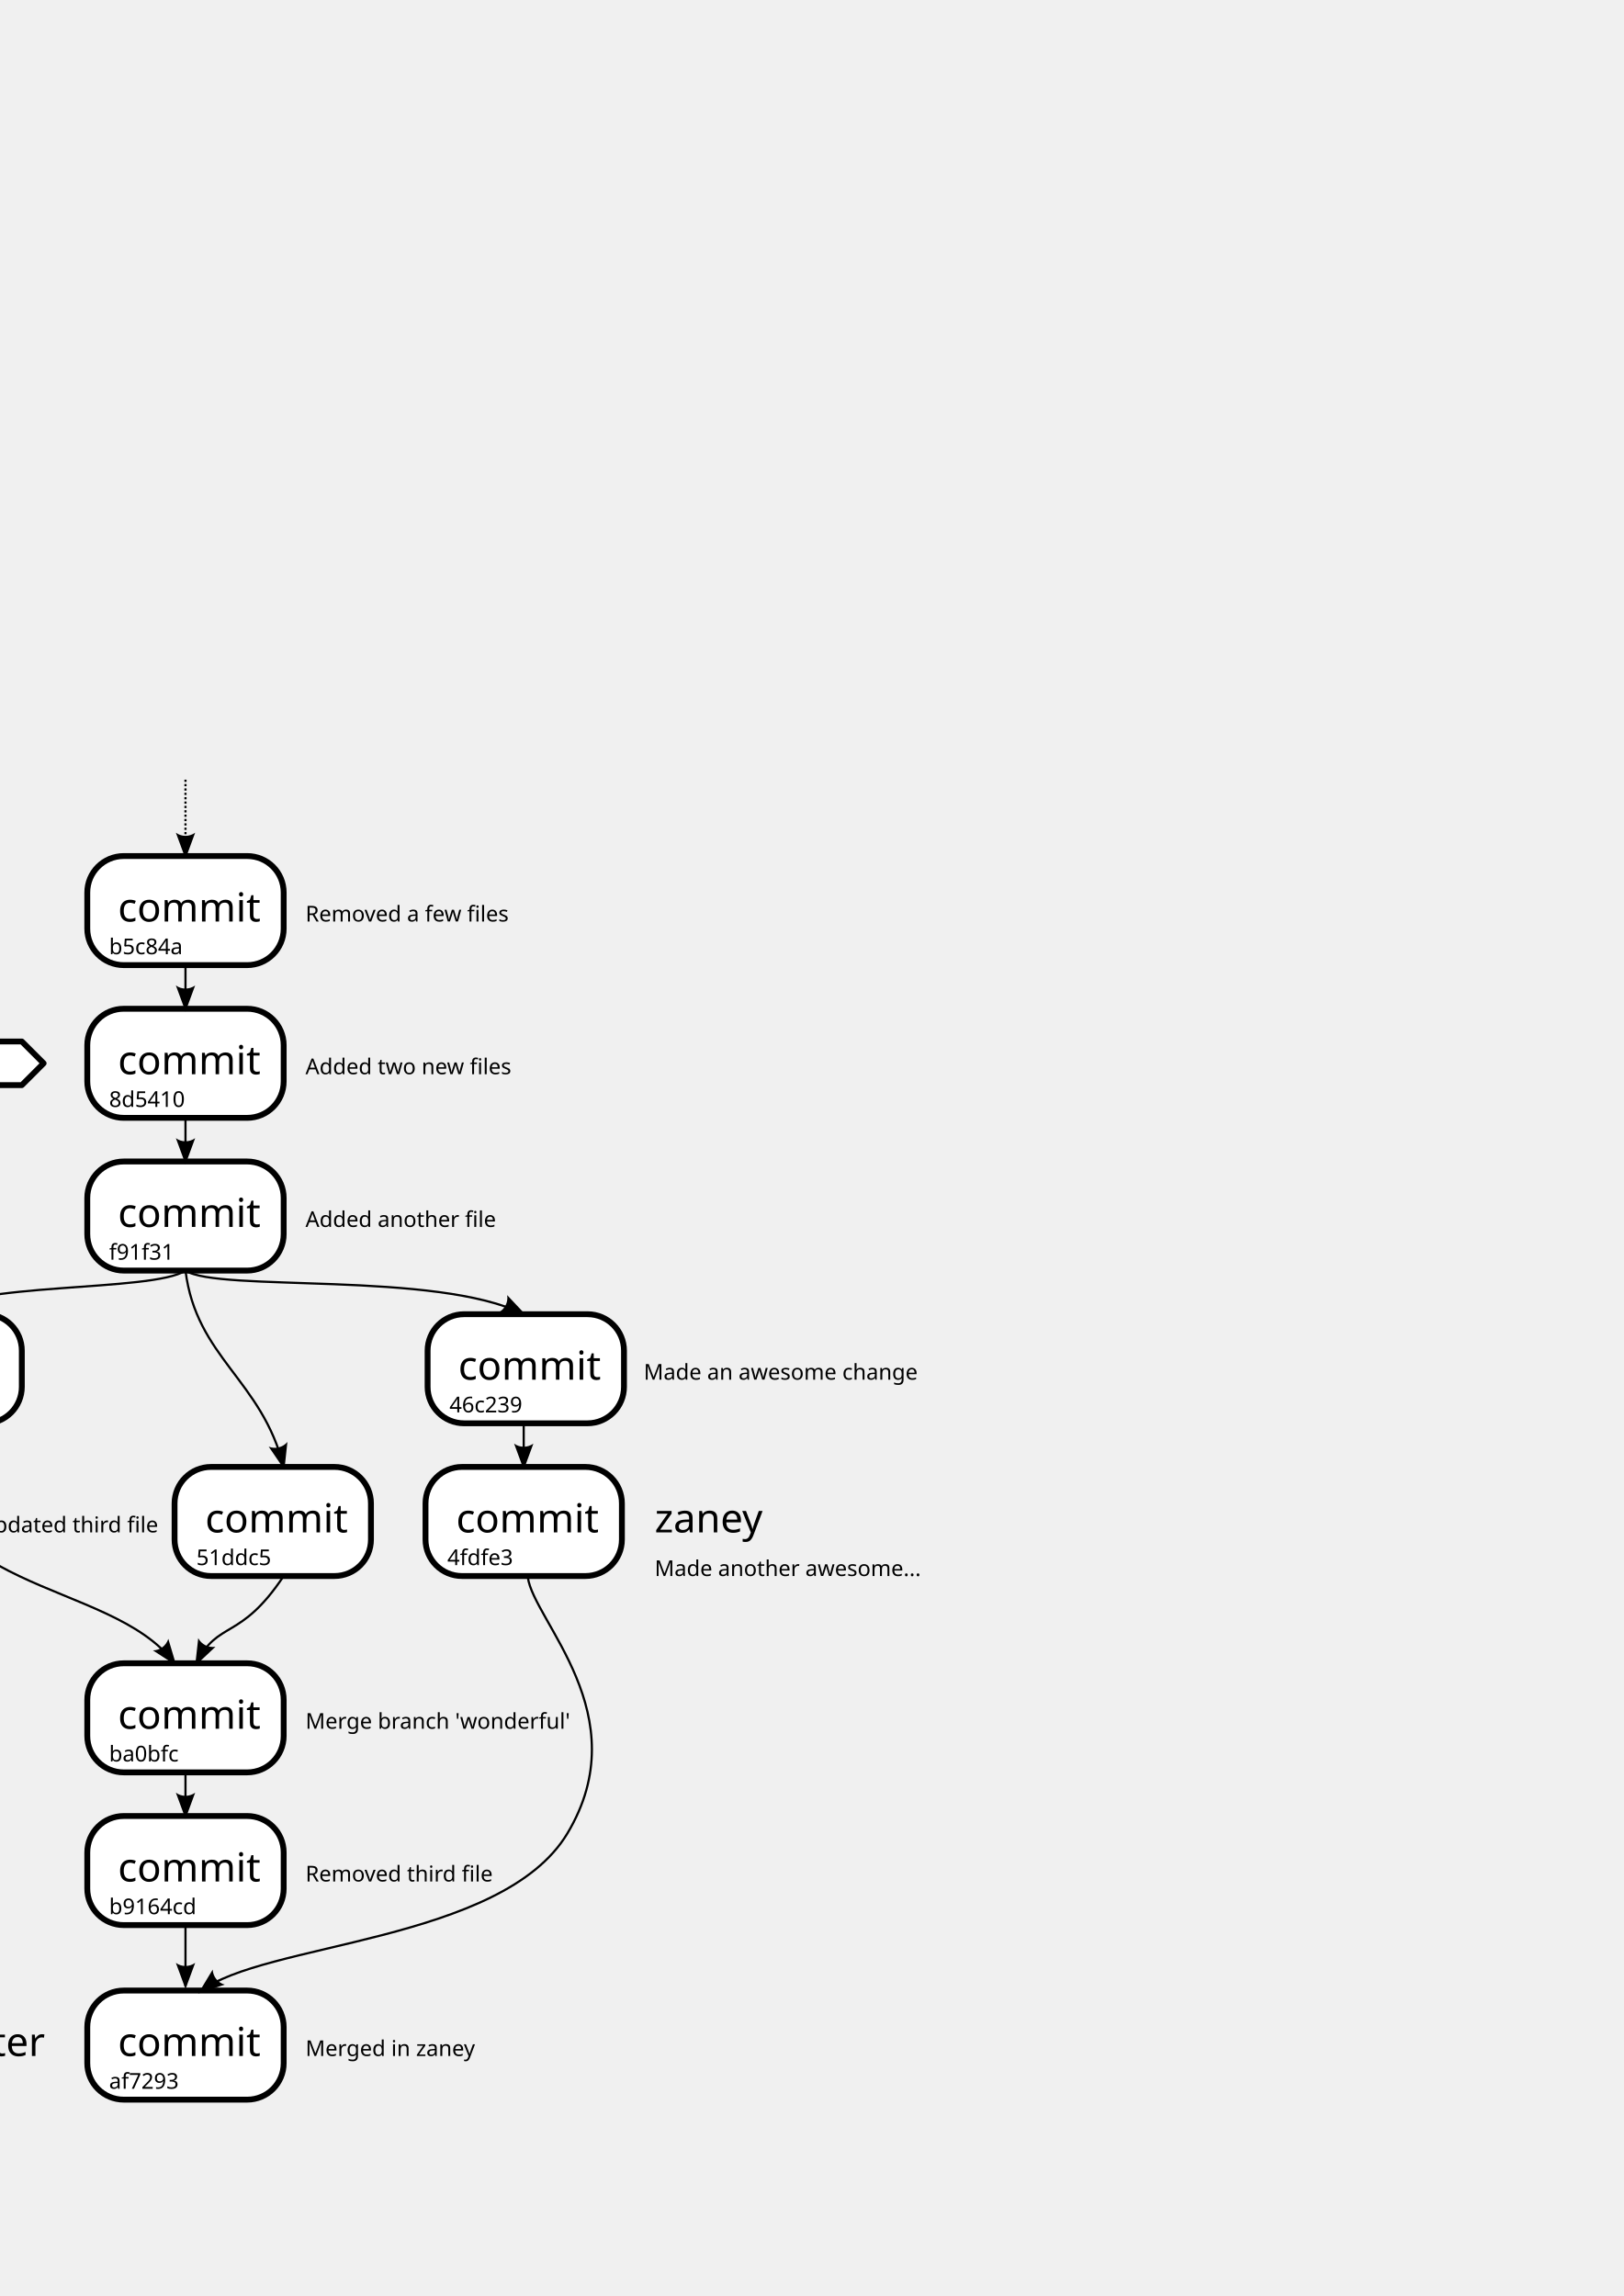
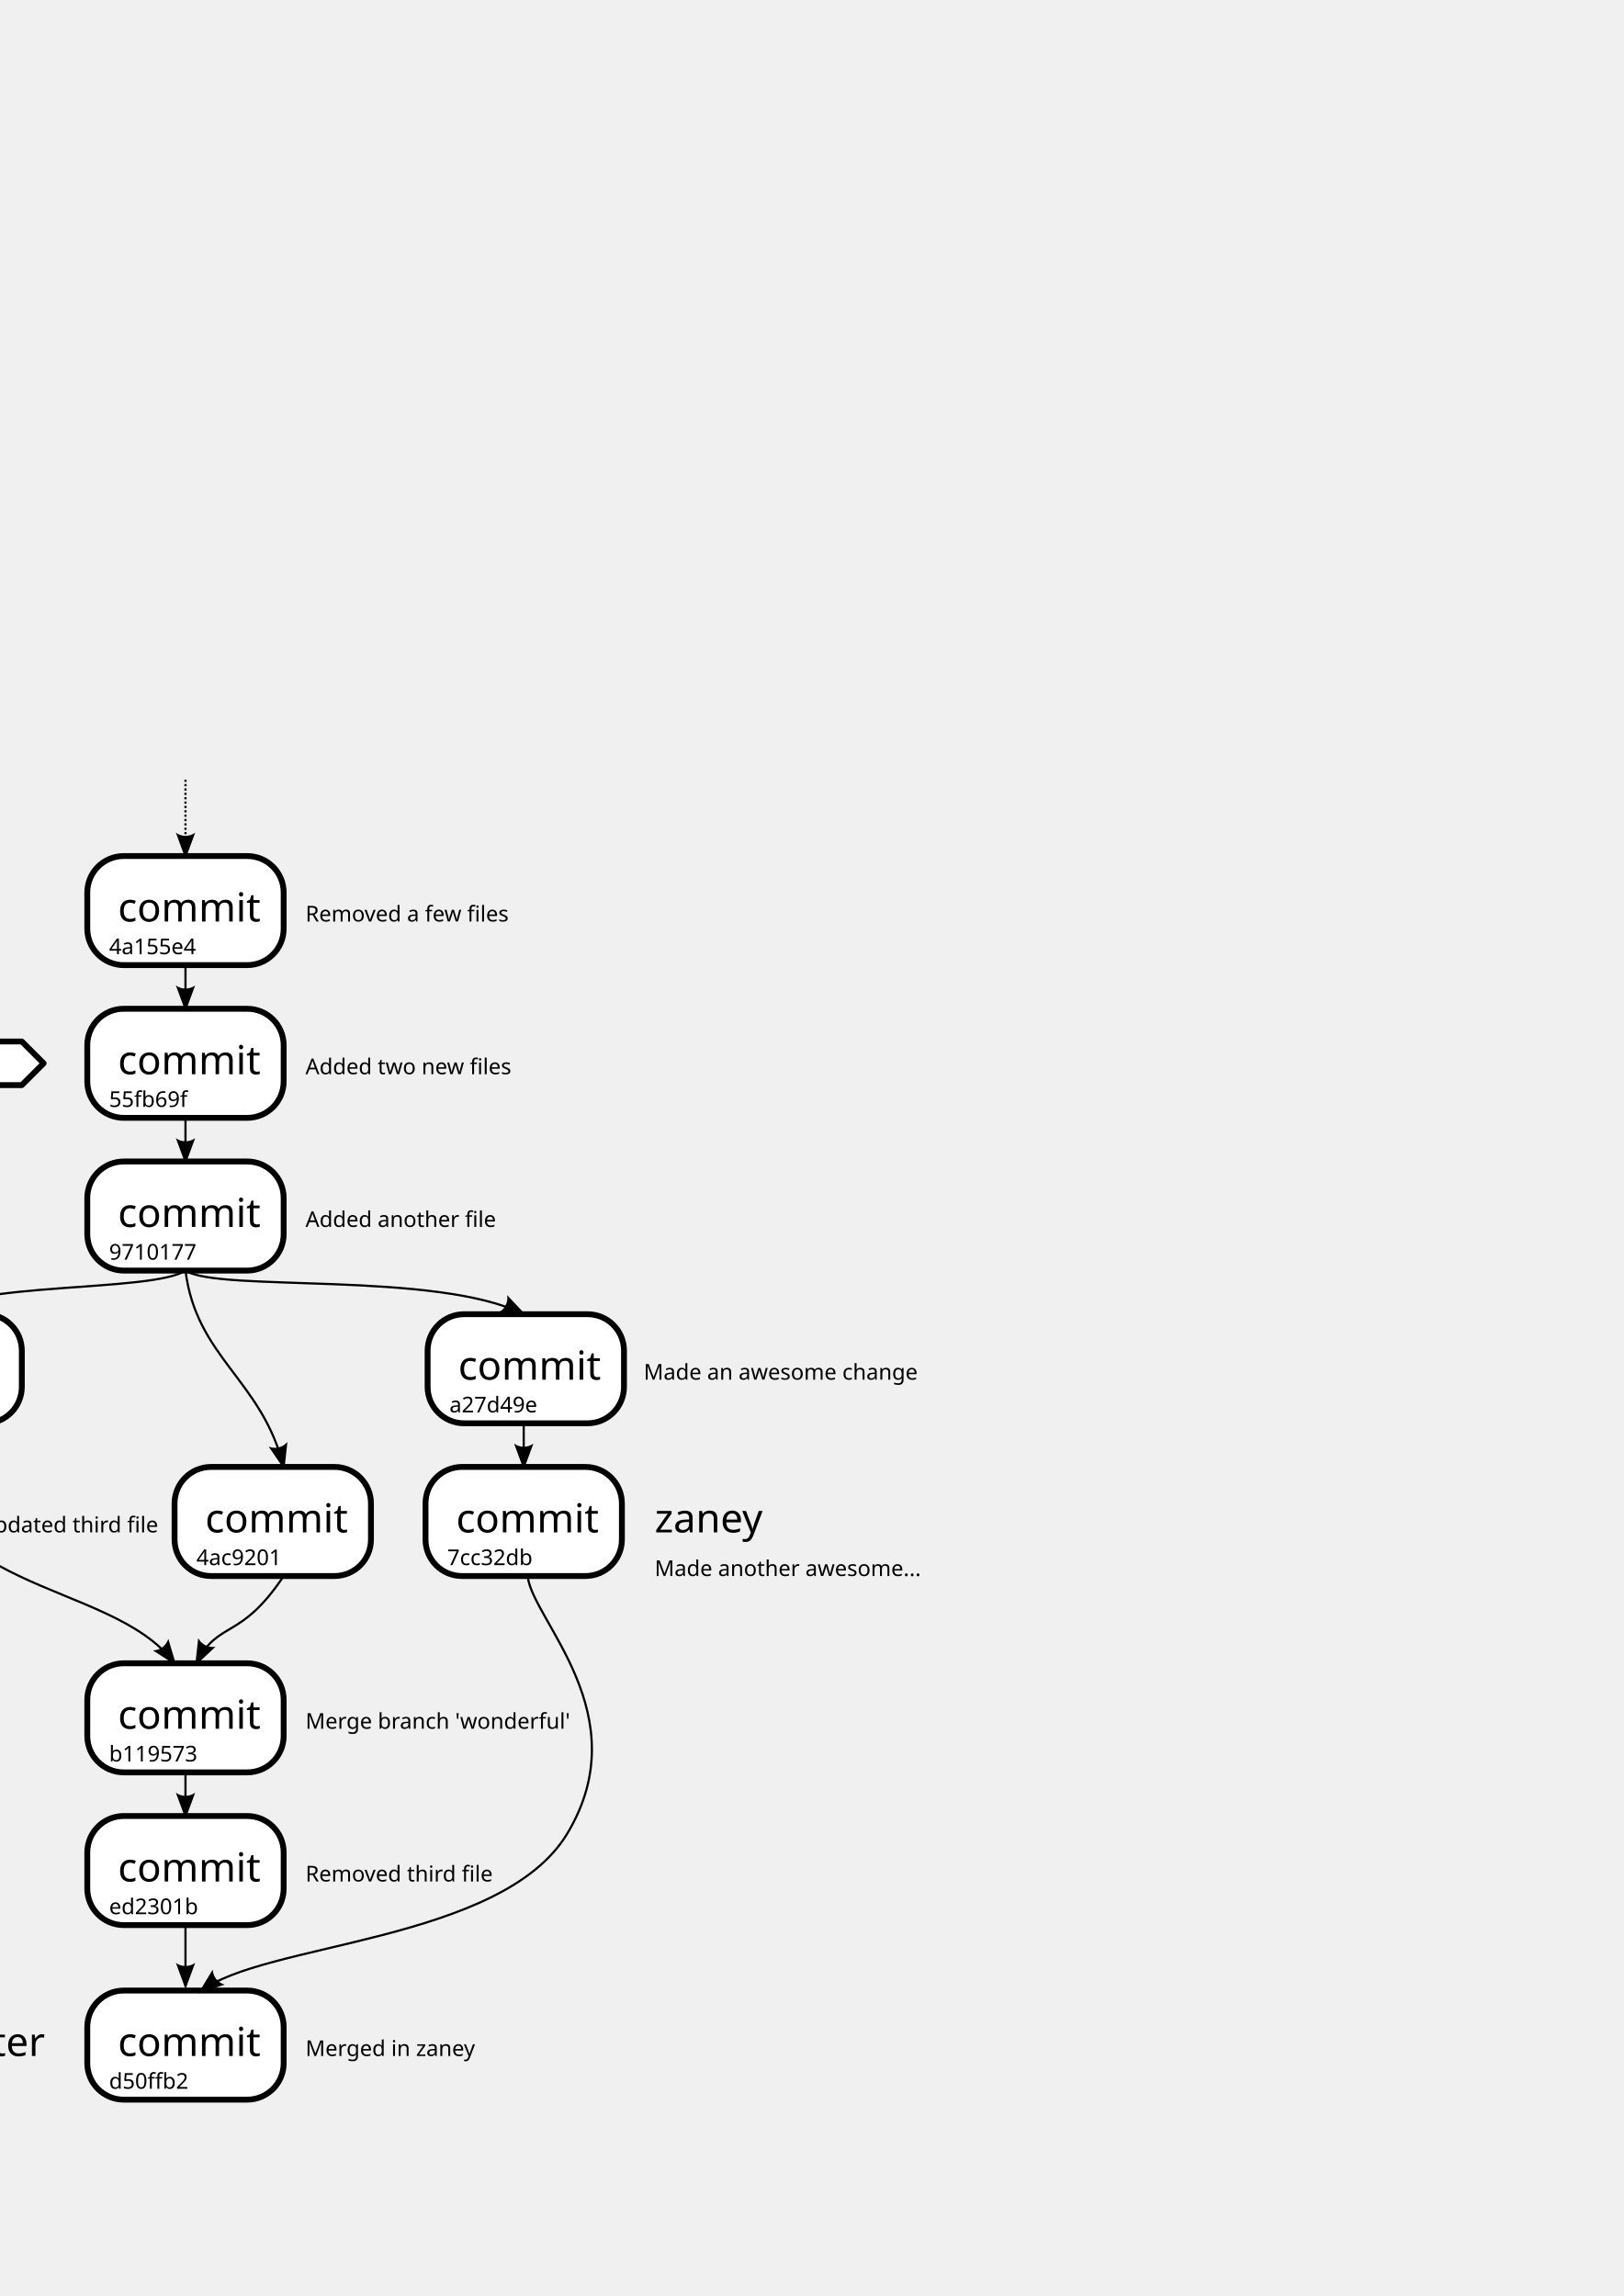
<svg xmlns="http://www.w3.org/2000/svg" width="744.094" height="1052.362" id="svg3093" version="1.1">
  <defs id="defs3095">
    <marker orient="auto" refY="0" refX="0" id="Arrow2Lend" style="overflow:visible">
      <path id="path5133" style="font-size:12px;fill-rule:evenodd;stroke-width:0.625;stroke-linejoin:round" d="M 8.719,4.034 -2.207,0.016 8.719,-4.002 c -1.745,2.372 -1.735,5.617 -6e-7,8.035 z" transform="matrix(-1.1,0,0,-1.1,-1.1,0)" />
    </marker>
    <marker orient="auto" refY="0" refX="0" id="marker3040" style="overflow:visible">
      <path id="path3042" style="font-size:12px;fill-rule:evenodd;stroke-width:0.625;stroke-linejoin:round" d="M 8.719,4.034 -2.207,0.016 8.719,-4.002 c -1.745,2.372 -1.735,5.617 -6e-7,8.035 z" transform="matrix(-1.1,0,0,-1.1,-1.1,0)" />
    </marker>
    <marker orient="auto" refY="0" refX="0" id="marker3044" style="overflow:visible">
      <path id="path3046" style="font-size:12px;fill-rule:evenodd;stroke-width:0.625;stroke-linejoin:round" d="M 8.719,4.034 -2.207,0.016 8.719,-4.002 c -1.745,2.372 -1.735,5.617 -6e-7,8.035 z" transform="matrix(-1.1,0,0,-1.1,-1.1,0)" />
    </marker>
    <marker orient="auto" refY="0" refX="0" id="marker3048" style="overflow:visible">
      <path id="path3050" style="font-size:12px;fill-rule:evenodd;stroke-width:0.625;stroke-linejoin:round" d="M 8.719,4.034 -2.207,0.016 8.719,-4.002 c -1.745,2.372 -1.735,5.617 -6e-7,8.035 z" transform="matrix(-1.1,0,0,-1.1,-1.1,0)" />
    </marker>
    <marker orient="auto" refY="0" refX="0" id="marker3052" style="overflow:visible">
      <path id="path3054" style="font-size:12px;fill-rule:evenodd;stroke-width:0.625;stroke-linejoin:round" d="M 8.719,4.034 -2.207,0.016 8.719,-4.002 c -1.745,2.372 -1.735,5.617 -6e-7,8.035 z" transform="matrix(-1.1,0,0,-1.1,-1.1,0)" />
    </marker>
    <marker orient="auto" refY="0" refX="0" id="Arrow1Lstart" style="overflow:visible">
      <path id="path5112" d="M 0,0 5,-5 -12.5,0 5,5 0,0 z" style="fill-rule:evenodd;stroke:#000000;stroke-width:1pt;marker-start:none" transform="matrix(0.8,0,0,0.8,10,0)" />
    </marker>
    <marker orient="auto" refY="0" refX="0" id="marker3058" style="overflow:visible">
      <path id="path3060" style="font-size:12px;fill-rule:evenodd;stroke-width:0.625;stroke-linejoin:round" d="M 8.719,4.034 -2.207,0.016 8.719,-4.002 c -1.745,2.372 -1.735,5.617 -6e-7,8.035 z" transform="matrix(-1.1,0,0,-1.1,-1.1,0)" />
    </marker>
    <marker orient="auto" refY="0" refX="0" id="Arrow2Lend-3" style="overflow:visible">
      <path id="path5133-3" style="font-size:12px;fill-rule:evenodd;stroke-width:0.625;stroke-linejoin:round" d="M 8.719,4.034 -2.207,0.016 8.719,-4.002 c -1.745,2.372 -1.735,5.617 -6e-7,8.035 z" transform="matrix(-1.1,0,0,-1.1,-1.1,0)" />
    </marker>
    <marker orient="auto" refY="0" refX="0" id="marker3530" style="overflow:visible">
      <path id="path3532" style="font-size:12px;fill-rule:evenodd;stroke-width:0.625;stroke-linejoin:round" d="M 8.719,4.034 -2.207,0.016 8.719,-4.002 c -1.745,2.372 -1.735,5.617 -6e-7,8.035 z" transform="matrix(-1.1,0,0,-1.1,-1.1,0)" />
    </marker>
    <marker orient="auto" refY="0" refX="0" id="Arrow2Lend-9" style="overflow:visible">
      <path id="path5133-8" style="font-size:12px;fill-rule:evenodd;stroke-width:0.625;stroke-linejoin:round" d="M 8.719,4.034 -2.207,0.016 8.719,-4.002 c -1.745,2.372 -1.735,5.617 -6e-7,8.035 z" transform="matrix(-1.1,0,0,-1.1,-1.1,0)" />
    </marker>
    <marker orient="auto" refY="0" refX="0" id="Arrow2Lend-5" style="overflow:visible">
      <path id="path5133-5" style="font-size:12px;fill-rule:evenodd;stroke-width:0.625;stroke-linejoin:round" d="M 8.719,4.034 -2.207,0.016 8.719,-4.002 c -1.745,2.372 -1.735,5.617 -6e-7,8.035 z" transform="matrix(-1.1,0,0,-1.1,-1.1,0)" />
    </marker>
    <marker orient="auto" refY="0" refX="0" id="marker3688" style="overflow:visible">
      <path id="path3690" style="font-size:12px;fill-rule:evenodd;stroke-width:0.625;stroke-linejoin:round" d="M 8.719,4.034 -2.207,0.016 8.719,-4.002 c -1.745,2.372 -1.735,5.617 -6e-7,8.035 z" transform="matrix(-1.1,0,0,-1.1,-1.1,0)" />
    </marker>
    <marker orient="auto" refY="0" refX="0" id="Arrow2Lend-4" style="overflow:visible">
      <path id="path5133-53" style="font-size:12px;fill-rule:evenodd;stroke-width:0.625;stroke-linejoin:round" d="M 8.719,4.034 -2.207,0.016 8.719,-4.002 c -1.745,2.372 -1.735,5.617 -6e-7,8.035 z" transform="matrix(-1.1,0,0,-1.1,-1.1,0)" />
    </marker>
    <marker orient="auto" refY="0" refX="0" id="Arrow2Lend-38" style="overflow:visible">
      <path id="path5133-6" style="font-size:12px;fill-rule:evenodd;stroke-width:0.625;stroke-linejoin:round" d="M 8.719,4.034 -2.207,0.016 8.719,-4.002 c -1.745,2.372 -1.735,5.617 -6e-7,8.035 z" transform="matrix(-1.1,0,0,-1.1,-1.1,0)" />
    </marker>
    <marker orient="auto" refY="0" refX="0" id="Arrow2Lend-0" style="overflow:visible">
      <path id="path5133-7" style="font-size:12px;fill-rule:evenodd;stroke-width:0.625;stroke-linejoin:round" d="M 8.719,4.034 -2.207,0.016 8.719,-4.002 c -1.745,2.372 -1.735,5.617 -6e-7,8.035 z" transform="matrix(-1.1,0,0,-1.1,-1.1,0)" />
    </marker>
    <marker orient="auto" refY="0" refX="0" id="Arrow2Lend-6" style="overflow:visible">
      <path id="path5133-4" style="font-size:12px;fill-rule:evenodd;stroke-width:0.625;stroke-linejoin:round" d="M 8.719,4.034 -2.207,0.016 8.719,-4.002 c -1.745,2.372 -1.735,5.617 -6e-7,8.035 z" transform="matrix(-1.1,0,0,-1.1,-1.1,0)" />
    </marker>
    <marker orient="auto" refY="0" refX="0" id="Arrow2Lend-08" style="overflow:visible">
      <path id="path5133-1" style="font-size:12px;fill-rule:evenodd;stroke-width:0.625;stroke-linejoin:round" d="M 8.719,4.034 -2.207,0.016 8.719,-4.002 c -1.745,2.372 -1.735,5.617 -6e-7,8.035 z" transform="matrix(-1.1,0,0,-1.1,-1.1,0)" />
    </marker>
    <marker orient="auto" refY="0" refX="0" id="Arrow2Lend-33" style="overflow:visible">
      <path id="path5133-44" style="font-size:12px;fill-rule:evenodd;stroke-width:0.625;stroke-linejoin:round" d="M 8.719,4.034 -2.207,0.016 8.719,-4.002 c -1.745,2.372 -1.735,5.617 -6e-7,8.035 z" transform="matrix(-1.1,0,0,-1.1,-1.1,0)" />
    </marker>
    <marker orient="auto" refY="0" refX="0" id="Arrow2Lend-59" style="overflow:visible">
      <path id="path5133-87" style="font-size:12px;fill-rule:evenodd;stroke-width:0.625;stroke-linejoin:round" d="M 8.719,4.034 -2.207,0.016 8.719,-4.002 c -1.745,2.372 -1.735,5.617 -6e-7,8.035 z" transform="matrix(-1.1,0,0,-1.1,-1.1,0)" />
    </marker>
    <marker orient="auto" refY="0" refX="0" id="Arrow2Lend-53" style="overflow:visible">
      <path id="path5133-73" style="font-size:12px;fill-rule:evenodd;stroke-width:0.625;stroke-linejoin:round" d="M 8.719,4.034 -2.207,0.016 8.719,-4.002 c -1.745,2.372 -1.735,5.617 -6e-7,8.035 z" transform="matrix(-1.1,0,0,-1.1,-1.1,0)" />
    </marker>
    <marker orient="auto" refY="0" refX="0" id="Arrow2Lend-04" style="overflow:visible">
      <path id="path5133-870" style="font-size:12px;fill-rule:evenodd;stroke-width:0.625;stroke-linejoin:round" d="M 8.719,4.034 -2.207,0.016 8.719,-4.002 c -1.745,2.372 -1.735,5.617 -6e-7,8.035 z" transform="matrix(-1.1,0,0,-1.1,-1.1,0)" />
    </marker>
    <marker orient="auto" refY="0" refX="0" id="Arrow2Lend-1" style="overflow:visible">
      <path id="path5133-2" style="font-size:12px;fill-rule:evenodd;stroke-width:0.625;stroke-linejoin:round" d="M 8.719,4.034 -2.207,0.016 8.719,-4.002 c -1.745,2.372 -1.735,5.617 -6e-7,8.035 z" transform="matrix(-1.1,0,0,-1.1,-1.1,0)" />
    </marker>
    <marker orient="auto" refY="0" refX="0" id="Arrow2Lend-90" style="overflow:visible">
      <path id="path5133-89" style="font-size:12px;fill-rule:evenodd;stroke-width:0.625;stroke-linejoin:round" d="M 8.719,4.034 -2.207,0.016 8.719,-4.002 c -1.745,2.372 -1.735,5.617 -6e-7,8.035 z" transform="matrix(-1.1,0,0,-1.1,-1.1,0)" />
    </marker>
    <marker orient="auto" refY="0" refX="0" id="Arrow2Lend-593" style="overflow:visible">
      <path id="path5133-57" style="font-size:12px;fill-rule:evenodd;stroke-width:0.625;stroke-linejoin:round" d="M 8.719,4.034 -2.207,0.016 8.719,-4.002 c -1.745,2.372 -1.735,5.617 -6e-7,8.035 z" transform="matrix(-1.1,0,0,-1.1,-1.1,0)" />
    </marker>
    <marker orient="auto" refY="0" refX="0" id="Arrow2Lend-96" style="overflow:visible">
      <path id="path5133-21" style="font-size:12px;fill-rule:evenodd;stroke-width:0.625;stroke-linejoin:round" d="M 8.719,4.034 -2.207,0.016 8.719,-4.002 c -1.745,2.372 -1.735,5.617 -6e-7,8.035 z" transform="matrix(-1.1,0,0,-1.1,-1.1,0)" />
    </marker>
    <marker orient="auto" refY="0" refX="0" id="Arrow2Lend-60" style="overflow:visible">
      <path id="path5133-892" style="font-size:12px;fill-rule:evenodd;stroke-width:0.625;stroke-linejoin:round" d="M 8.719,4.034 -2.207,0.016 8.719,-4.002 c -1.745,2.372 -1.735,5.617 -6e-7,8.035 z" transform="matrix(-1.1,0,0,-1.1,-1.1,0)" />
    </marker>
    <marker orient="auto" refY="0" refX="0" id="Arrow2Lend-16" style="overflow:visible">
      <path id="path5133-85" style="font-size:12px;fill-rule:evenodd;stroke-width:0.625;stroke-linejoin:round" d="M 8.719,4.034 -2.207,0.016 8.719,-4.002 c -1.745,2.372 -1.735,5.617 -6e-7,8.035 z" transform="matrix(-1.1,0,0,-1.1,-1.1,0)" />
    </marker>
    <marker orient="auto" refY="0" refX="0" id="Arrow2Lend-41" style="overflow:visible">
      <path id="path5133-54" style="font-size:12px;fill-rule:evenodd;stroke-width:0.625;stroke-linejoin:round" d="M 8.719,4.034 -2.207,0.016 8.719,-4.002 c -1.745,2.372 -1.735,5.617 -6e-7,8.035 z" transform="matrix(-1.1,0,0,-1.1,-1.1,0)" />
    </marker>
    <marker orient="auto" refY="0" refX="0" id="Arrow2Lend-7" style="overflow:visible">
      <path id="path5133-0" style="font-size:12px;fill-rule:evenodd;stroke-width:0.625;stroke-linejoin:round" d="M 8.719,4.034 -2.207,0.016 8.719,-4.002 c -1.745,2.372 -1.735,5.617 -6e-7,8.035 z" transform="matrix(-1.1,0,0,-1.1,-1.1,0)" />
    </marker>
    <marker orient="auto" refY="0" refX="0" id="Arrow2Lend-92" style="overflow:visible">
      <path id="path5133-736" style="font-size:12px;fill-rule:evenodd;stroke-width:0.625;stroke-linejoin:round" d="M 8.719,4.034 -2.207,0.016 8.719,-4.002 c -1.745,2.372 -1.735,5.617 -6e-7,8.035 z" transform="matrix(-1.1,0,0,-1.1,-1.1,0)" />
    </marker>
  </defs>
  <g id="layer1">
    <text xml:space="preserve" style="font-size:40px;font-style:normal;font-weight:normal;line-height:125%;letter-spacing:0px;word-spacing:0px;fill:#000000;fill-opacity:1;stroke:none;font-family:Bitstream Vera Sans" x="40.911" y="227.068" id="text3332">
      <tspan id="tspan3334" x="40.911" y="227.068" />
    </text>
    <path style="fill:none;stroke:#000000;stroke-width:1;stroke-linecap:butt;stroke-linejoin:miter;stroke-miterlimit:4;stroke-opacity:1;stroke-dasharray:1, 1;stroke-dashoffset:0;marker-end:url(#Arrow2Lend)" d="m 85,357.362 0,35" id="path4917-3-0" />
    <text xml:space="preserve" style="font-size:18.3px;font-style:normal;font-variant:normal;font-weight:normal;font-stretch:normal;text-align:start;line-height:125%;letter-spacing:0px;word-spacing:0px;writing-mode:lr-tb;text-anchor:start;fill:#000000;fill-opacity:1;stroke:none;font-family:Trebuchet MS;-inkscape-font-specification:Trebuchet MS" x="-40" y="942.362" id="text3999-7-9-4-7">
      <tspan id="tspan4001-2-3-8-8" x="-40" y="942.362">master</tspan>
    </text>
    <rect style="fill:#ffffff;fill-opacity:1;stroke:#000000;stroke-width:2.683;stroke-miterlimit:4;stroke-opacity:1;stroke-dasharray:none;stroke-dashoffset:0" id="rect4771-2-8-0" width="90" height="50" x="40" y="392.362" ry="16.718" />
    <text xml:space="preserve" style="font-size:18.3px;font-style:normal;font-variant:normal;font-weight:normal;font-stretch:normal;text-align:start;line-height:125%;letter-spacing:0px;word-spacing:0px;writing-mode:lr-tb;text-anchor:start;fill:#000000;fill-opacity:1;stroke:none;font-family:Trebuchet MS;-inkscape-font-specification:Trebuchet MS" x="54.042" y="422.362" id="text3999-7-9-2">
      <tspan id="tspan4001-2-3-2" x="54.042" y="422.362">commit</tspan>
    </text>
    <text xml:space="preserve" style="font-size:10px;font-style:normal;font-variant:normal;font-weight:normal;font-stretch:normal;text-align:start;line-height:125%;letter-spacing:0px;word-spacing:0px;writing-mode:lr-tb;text-anchor:start;fill:#000000;fill-opacity:1;stroke:none;font-family:Trebuchet MS;-inkscape-font-specification:Trebuchet MS" x="50" y="437.362" id="text3999-8-8-6-9">
-       <tspan id="tspan4001-3-8-8-7" x="50" y="437.362">b5c84a</tspan>
+       <tspan id="tspan4001-3-8-8-7" x="50" y="437.362">4a155e4</tspan>
    </text>
    <text xml:space="preserve" style="font-size:10px;font-style:normal;font-variant:normal;font-weight:normal;font-stretch:normal;text-align:start;line-height:125%;letter-spacing:0px;word-spacing:0px;writing-mode:lr-tb;text-anchor:start;fill:#000000;fill-opacity:1;stroke:none;font-family:Trebuchet MS;-inkscape-font-specification:Trebuchet MS" x="140" y="422.362" id="text3999-8-3-74-5-5">
      <tspan id="tspan4001-3-0-7-3-64" x="140" y="422.362">Removed a few files</tspan>
    </text>
    <rect style="fill:#ffffff;fill-opacity:1;stroke:#000000;stroke-width:2.683;stroke-miterlimit:4;stroke-opacity:1;stroke-dasharray:none;stroke-dashoffset:0" id="rect4771-2-8-7-6" width="90" height="50" x="40" y="462.362" ry="16.718" />
    <text xml:space="preserve" style="font-size:18.3px;font-style:normal;font-variant:normal;font-weight:normal;font-stretch:normal;text-align:start;line-height:125%;letter-spacing:0px;word-spacing:0px;writing-mode:lr-tb;text-anchor:start;fill:#000000;fill-opacity:1;stroke:none;font-family:Trebuchet MS;-inkscape-font-specification:Trebuchet MS" x="54.042" y="492.362" id="text3999-7-9-4-3">
      <tspan id="tspan4001-2-3-8-7" x="54.042" y="492.362">commit</tspan>
    </text>
    <text xml:space="preserve" style="font-size:10px;font-style:normal;font-variant:normal;font-weight:normal;font-stretch:normal;text-align:start;line-height:125%;letter-spacing:0px;word-spacing:0px;writing-mode:lr-tb;text-anchor:start;fill:#000000;fill-opacity:1;stroke:none;font-family:Trebuchet MS;-inkscape-font-specification:Trebuchet MS" x="50" y="507.362" id="text3999-8-8-6-5-9">
-       <tspan id="tspan4001-3-8-8-8-7" x="50" y="507.362">8d5410</tspan>
+       <tspan id="tspan4001-3-8-8-8-7" x="50" y="507.362">55fb69f</tspan>
    </text>
    <text xml:space="preserve" style="font-size:10px;font-style:normal;font-variant:normal;font-weight:normal;font-stretch:normal;text-align:start;line-height:125%;letter-spacing:0px;word-spacing:0px;writing-mode:lr-tb;text-anchor:start;fill:#000000;fill-opacity:1;stroke:none;font-family:Trebuchet MS;-inkscape-font-specification:Trebuchet MS" x="140" y="492.362" id="text3999-8-3-74-5-2-4">
      <tspan id="tspan4001-3-0-7-3-6-9" x="140" y="492.362">Added two new files</tspan>
    </text>
    <path style="fill:none;stroke:#000000;stroke-width:1px;stroke-linecap:butt;stroke-linejoin:miter;stroke-opacity:1;marker-end:url(#Arrow2Lend)" d="m 85,442.362 0,20" id="path4917-3-0-1" />
    <rect style="fill:#ffffff;fill-opacity:1;stroke:#000000;stroke-width:2.683;stroke-miterlimit:4;stroke-opacity:1;stroke-dasharray:none;stroke-dashoffset:0" id="rect4771-2-8-7-6-5" width="90" height="50" x="40" y="532.362" ry="16.718" />
    <text xml:space="preserve" style="font-size:18.3px;font-style:normal;font-variant:normal;font-weight:normal;font-stretch:normal;text-align:start;line-height:125%;letter-spacing:0px;word-spacing:0px;writing-mode:lr-tb;text-anchor:start;fill:#000000;fill-opacity:1;stroke:none;font-family:Trebuchet MS;-inkscape-font-specification:Trebuchet MS" x="54.042" y="562.362" id="text3999-7-9-4-3-5">
      <tspan id="tspan4001-2-3-8-7-1" x="54.042" y="562.362">commit</tspan>
    </text>
    <text xml:space="preserve" style="font-size:10px;font-style:normal;font-variant:normal;font-weight:normal;font-stretch:normal;text-align:start;line-height:125%;letter-spacing:0px;word-spacing:0px;writing-mode:lr-tb;text-anchor:start;fill:#000000;fill-opacity:1;stroke:none;font-family:Trebuchet MS;-inkscape-font-specification:Trebuchet MS" x="50" y="577.362" id="text3999-8-8-6-5-9-8">
-       <tspan id="tspan4001-3-8-8-8-7-1" x="50" y="577.362">f91f31</tspan>
+       <tspan id="tspan4001-3-8-8-8-7-1" x="50" y="577.362">9710177</tspan>
    </text>
    <text xml:space="preserve" style="font-size:10px;font-style:normal;font-variant:normal;font-weight:normal;font-stretch:normal;text-align:start;line-height:125%;letter-spacing:0px;word-spacing:0px;writing-mode:lr-tb;text-anchor:start;fill:#000000;fill-opacity:1;stroke:none;font-family:Trebuchet MS;-inkscape-font-specification:Trebuchet MS" x="140" y="562.362" id="text3999-8-3-74-5-2-4-7">
      <tspan id="tspan4001-3-0-7-3-6-9-6" x="140" y="562.362">Added another file</tspan>
    </text>
    <path style="fill:none;stroke:#000000;stroke-width:1px;stroke-linecap:butt;stroke-linejoin:miter;stroke-opacity:1;marker-end:url(#Arrow2Lend)" d="m 85,512.362 0,20" id="path4917-3-0-1-8" />
    <path style="fill:#ffffff;fill-opacity:1;stroke:#000000;stroke-width:2.683;stroke-linecap:butt;stroke-linejoin:round;stroke-miterlimit:4;stroke-opacity:1;stroke-dasharray:none;stroke-dashoffset:0" d="m -45,477.362 55,0 10,10 -10,10 -55,0 z" id="rect3080-3-9" />
    <text xml:space="preserve" style="font-size:18.3px;font-style:normal;font-variant:normal;font-weight:normal;font-stretch:normal;text-align:start;line-height:125%;letter-spacing:0px;word-spacing:0px;writing-mode:lr-tb;text-anchor:start;fill:#000000;fill-opacity:1;stroke:none;font-family:Trebuchet MS;-inkscape-font-specification:Trebuchet MS" x="-35" y="492.362" id="text3999-7-9-4-7-5-0-4">
      <tspan id="tspan4001-2-3-8-8-4-5-9" x="-35" y="492.362" style="font-size:14px">v2.0</tspan>
    </text>
    <text xml:space="preserve" style="font-size:18.3px;font-style:normal;font-variant:normal;font-weight:normal;font-stretch:normal;text-align:start;line-height:125%;letter-spacing:0px;word-spacing:0px;writing-mode:lr-tb;text-anchor:start;fill:#000000;fill-opacity:1;stroke:none;font-family:Trebuchet MS;-inkscape-font-specification:Trebuchet MS" x="-180" y="632.362" id="text3999-7-9-4-7-86">
      <tspan id="tspan4001-2-3-8-8-2" x="-180" y="632.362">wonderful</tspan>
    </text>
    <rect style="fill:#ffffff;fill-opacity:1;stroke:#000000;stroke-width:2.683;stroke-miterlimit:4;stroke-opacity:1;stroke-dasharray:none;stroke-dashoffset:0" id="rect4771-2-8-7-6-5-9" width="90" height="50" x="-80" y="602.362" ry="16.718" />
    <text xml:space="preserve" style="font-size:18.3px;font-style:normal;font-variant:normal;font-weight:normal;font-stretch:normal;text-align:start;line-height:125%;letter-spacing:0px;word-spacing:0px;writing-mode:lr-tb;text-anchor:start;fill:#000000;fill-opacity:1;stroke:none;font-family:Trebuchet MS;-inkscape-font-specification:Trebuchet MS" x="-65.958" y="632.362" id="text3999-7-9-4-3-5-3">
      <tspan id="tspan4001-2-3-8-7-1-9" x="-65.958" y="632.362">commit</tspan>
    </text>
    <text xml:space="preserve" style="font-size:10px;font-style:normal;font-variant:normal;font-weight:normal;font-stretch:normal;text-align:start;line-height:125%;letter-spacing:0px;word-spacing:0px;writing-mode:lr-tb;text-anchor:start;fill:#000000;fill-opacity:1;stroke:none;font-family:Trebuchet MS;-inkscape-font-specification:Trebuchet MS" x="-70" y="647.362" id="text3999-8-8-6-5-9-8-2">
-       <tspan id="tspan4001-3-8-8-8-7-1-8" x="-70" y="647.362">f0cbf3</tspan>
+       <tspan id="tspan4001-3-8-8-8-7-1-8" x="-70" y="647.362">cfbecab</tspan>
    </text>
    <text xml:space="preserve" style="font-size:10px;font-style:normal;font-variant:normal;font-weight:normal;font-stretch:normal;text-align:start;line-height:125%;letter-spacing:0px;word-spacing:0px;writing-mode:lr-tb;text-anchor:start;fill:#000000;fill-opacity:1;stroke:none;font-family:Trebuchet MS;-inkscape-font-specification:Trebuchet MS" x="-188.832" y="652.362" id="text3999-8-3-74-5-2-4-7-3">
      <tspan id="tspan4001-3-0-7-3-6-9-6-0" x="-188.832" y="652.362">Fantastic new feature</tspan>
    </text>
    <path style="fill:none;stroke:#000000;stroke-width:1px;stroke-linecap:butt;stroke-linejoin:miter;stroke-opacity:1;marker-end:url(#Arrow2Lend)" d="m 85,582.362 c -15,10 -100,5 -115,20" id="path4917-3-0-1-8-1" />
    <rect style="fill:#ffffff;fill-opacity:1;stroke:#000000;stroke-width:2.683;stroke-miterlimit:4;stroke-opacity:1;stroke-dasharray:none;stroke-dashoffset:0" id="rect4771-2-8-7-6-5-9-2" width="90" height="50" x="195.958" y="602.362" ry="16.718" />
    <text xml:space="preserve" style="font-size:18.3px;font-style:normal;font-variant:normal;font-weight:normal;font-stretch:normal;text-align:start;line-height:125%;letter-spacing:0px;word-spacing:0px;writing-mode:lr-tb;text-anchor:start;fill:#000000;fill-opacity:1;stroke:none;font-family:Trebuchet MS;-inkscape-font-specification:Trebuchet MS" x="210" y="632.362" id="text3999-7-9-4-3-5-3-6">
      <tspan id="tspan4001-2-3-8-7-1-9-9" x="210" y="632.362">commit</tspan>
    </text>
    <text xml:space="preserve" style="font-size:10px;font-style:normal;font-variant:normal;font-weight:normal;font-stretch:normal;text-align:start;line-height:125%;letter-spacing:0px;word-spacing:0px;writing-mode:lr-tb;text-anchor:start;fill:#000000;fill-opacity:1;stroke:none;font-family:Trebuchet MS;-inkscape-font-specification:Trebuchet MS" x="205.958" y="647.362" id="text3999-8-8-6-5-9-8-2-1">
-       <tspan id="tspan4001-3-8-8-8-7-1-8-0" x="205.958" y="647.362">46c239</tspan>
+       <tspan id="tspan4001-3-8-8-8-7-1-8-0" x="205.958" y="647.362">a27d49e</tspan>
    </text>
    <path style="fill:none;stroke:#000000;stroke-width:1px;stroke-linecap:butt;stroke-linejoin:miter;stroke-opacity:1;marker-end:url(#Arrow2Lend)" d="m 85,582.362 c 15,10 115,0 155,20" id="path4917-3-0-1-8-1-4" />
    <text xml:space="preserve" style="font-size:18.3px;font-style:normal;font-variant:normal;font-weight:normal;font-stretch:normal;text-align:start;line-height:125%;letter-spacing:0px;word-spacing:0px;writing-mode:lr-tb;text-anchor:start;fill:#000000;fill-opacity:1;stroke:none;font-family:Trebuchet MS;-inkscape-font-specification:Trebuchet MS" x="300" y="702.362" id="text3999-7-9-4-7-3">
      <tspan id="tspan4001-2-3-8-8-1" x="300" y="702.362">zaney</tspan>
    </text>
    <rect style="fill:#ffffff;fill-opacity:1;stroke:#000000;stroke-width:2.683;stroke-miterlimit:4;stroke-opacity:1;stroke-dasharray:none;stroke-dashoffset:0" id="rect4771-2-8-7-6-5-96" width="90" height="50" x="195" y="672.362" ry="16.718" />
    <text xml:space="preserve" style="font-size:18.3px;font-style:normal;font-variant:normal;font-weight:normal;font-stretch:normal;text-align:start;line-height:125%;letter-spacing:0px;word-spacing:0px;writing-mode:lr-tb;text-anchor:start;fill:#000000;fill-opacity:1;stroke:none;font-family:Trebuchet MS;-inkscape-font-specification:Trebuchet MS" x="209.042" y="702.362" id="text3999-7-9-4-3-5-7">
      <tspan id="tspan4001-2-3-8-7-1-7" x="209.042" y="702.362">commit</tspan>
    </text>
    <text xml:space="preserve" style="font-size:10px;font-style:normal;font-variant:normal;font-weight:normal;font-stretch:normal;text-align:start;line-height:125%;letter-spacing:0px;word-spacing:0px;writing-mode:lr-tb;text-anchor:start;fill:#000000;fill-opacity:1;stroke:none;font-family:Trebuchet MS;-inkscape-font-specification:Trebuchet MS" x="205" y="717.362" id="text3999-8-8-6-5-9-8-3">
-       <tspan id="tspan4001-3-8-8-8-7-1-7" x="205" y="717.362">4fdfe3</tspan>
+       <tspan id="tspan4001-3-8-8-8-7-1-7" x="205" y="717.362">7cc32db</tspan>
    </text>
    <text xml:space="preserve" style="font-size:10px;font-style:normal;font-variant:normal;font-weight:normal;font-stretch:normal;text-align:start;line-height:125%;letter-spacing:0px;word-spacing:0px;writing-mode:lr-tb;text-anchor:start;fill:#000000;fill-opacity:1;stroke:none;font-family:Trebuchet MS;-inkscape-font-specification:Trebuchet MS" x="295" y="632.362" id="text3999-8-3-74-5-2-4-7-1">
      <tspan id="tspan4001-3-0-7-3-6-9-6-2" x="295" y="632.362">Made an awesome change</tspan>
    </text>
    <path style="fill:none;stroke:#000000;stroke-width:1px;stroke-linecap:butt;stroke-linejoin:miter;stroke-opacity:1;marker-end:url(#Arrow2Lend)" d="m 240,652.362 0,20" id="path4917-3-0-1-8-2" />
    <text xml:space="preserve" style="font-size:10px;font-style:normal;font-variant:normal;font-weight:normal;font-stretch:normal;text-align:start;line-height:125%;letter-spacing:0px;word-spacing:0px;writing-mode:lr-tb;text-anchor:start;fill:#000000;fill-opacity:1;stroke:none;font-family:Trebuchet MS;-inkscape-font-specification:Trebuchet MS" x="300" y="722.362" id="text3999-8-3-74-5-2-4-7-1-5">
      <tspan id="tspan4001-3-0-7-3-6-9-6-2-5" x="300" y="722.362">Made another awesome...</tspan>
    </text>
    <rect style="fill:#ffffff;fill-opacity:1;stroke:#000000;stroke-width:2.683;stroke-miterlimit:4;stroke-opacity:1;stroke-dasharray:none;stroke-dashoffset:0" id="rect4771-2-8-7-6-5-9-24" width="90" height="50" x="80" y="672.362" ry="16.718" />
    <text xml:space="preserve" style="font-size:18.3px;font-style:normal;font-variant:normal;font-weight:normal;font-stretch:normal;text-align:start;line-height:125%;letter-spacing:0px;word-spacing:0px;writing-mode:lr-tb;text-anchor:start;fill:#000000;fill-opacity:1;stroke:none;font-family:Trebuchet MS;-inkscape-font-specification:Trebuchet MS" x="94.042" y="702.362" id="text3999-7-9-4-3-5-3-7">
      <tspan id="tspan4001-2-3-8-7-1-9-93" x="94.042" y="702.362">commit</tspan>
    </text>
    <text xml:space="preserve" style="font-size:10px;font-style:normal;font-variant:normal;font-weight:normal;font-stretch:normal;text-align:start;line-height:125%;letter-spacing:0px;word-spacing:0px;writing-mode:lr-tb;text-anchor:start;fill:#000000;fill-opacity:1;stroke:none;font-family:Trebuchet MS;-inkscape-font-specification:Trebuchet MS" x="90" y="717.362" id="text3999-8-8-6-5-9-8-2-9">
-       <tspan id="tspan4001-3-8-8-8-7-1-8-2" x="90" y="717.362">51ddc5</tspan>
+       <tspan id="tspan4001-3-8-8-8-7-1-8-2" x="90" y="717.362">4ac9201</tspan>
    </text>
    <text xml:space="preserve" style="font-size:10px;font-style:normal;font-variant:normal;font-weight:normal;font-stretch:normal;text-align:start;line-height:125%;letter-spacing:0px;word-spacing:0px;writing-mode:lr-tb;text-anchor:start;fill:#000000;fill-opacity:1;stroke:none;font-family:Trebuchet MS;-inkscape-font-specification:Trebuchet MS" x="-10" y="702.362" id="text3999-8-3-74-5-2-4-7-3-8">
      <tspan id="tspan4001-3-0-7-3-6-9-6-0-3" x="-10" y="702.362">Updated third file</tspan>
    </text>
    <path style="fill:none;stroke:#000000;stroke-width:1px;stroke-linecap:butt;stroke-linejoin:miter;stroke-opacity:1;marker-end:url(#Arrow2Lend)" d="m 85,582.362 c 5,40 35,50 45,90" id="path4917-3-0-1-8-20" />
    <rect style="fill:#ffffff;fill-opacity:1;stroke:#000000;stroke-width:2.683;stroke-miterlimit:4;stroke-opacity:1;stroke-dasharray:none;stroke-dashoffset:0" id="rect4771-2-8-7-6-5-9-24-3" width="90" height="50" x="40" y="762.362" ry="16.718" />
    <text xml:space="preserve" style="font-size:18.3px;font-style:normal;font-variant:normal;font-weight:normal;font-stretch:normal;text-align:start;line-height:125%;letter-spacing:0px;word-spacing:0px;writing-mode:lr-tb;text-anchor:start;fill:#000000;fill-opacity:1;stroke:none;font-family:Trebuchet MS;-inkscape-font-specification:Trebuchet MS" x="54.042" y="792.362" id="text3999-7-9-4-3-5-3-7-4">
      <tspan id="tspan4001-2-3-8-7-1-9-93-9" x="54.042" y="792.362">commit</tspan>
    </text>
    <text xml:space="preserve" style="font-size:10px;font-style:normal;font-variant:normal;font-weight:normal;font-stretch:normal;text-align:start;line-height:125%;letter-spacing:0px;word-spacing:0px;writing-mode:lr-tb;text-anchor:start;fill:#000000;fill-opacity:1;stroke:none;font-family:Trebuchet MS;-inkscape-font-specification:Trebuchet MS" x="50" y="807.362" id="text3999-8-8-6-5-9-8-2-9-2">
-       <tspan id="tspan4001-3-8-8-8-7-1-8-2-7" x="50" y="807.362">ba0bfc</tspan>
+       <tspan id="tspan4001-3-8-8-8-7-1-8-2-7" x="50" y="807.362">b119573</tspan>
    </text>
    <text xml:space="preserve" style="font-size:10px;font-style:normal;font-variant:normal;font-weight:normal;font-stretch:normal;text-align:start;line-height:125%;letter-spacing:0px;word-spacing:0px;writing-mode:lr-tb;text-anchor:start;fill:#000000;fill-opacity:1;stroke:none;font-family:Trebuchet MS;-inkscape-font-specification:Trebuchet MS" x="140" y="792.362" id="text3999-8-3-74-5-2-4-7-3-8-4">
      <tspan id="tspan4001-3-0-7-3-6-9-6-0-3-2" x="140" y="792.362">Merge branch 'wonderful'</tspan>
    </text>
    <path style="fill:none;stroke:#000000;stroke-width:1px;stroke-linecap:butt;stroke-linejoin:miter;stroke-opacity:1;marker-end:url(#Arrow2Lend)" d="m 130,722.362 c -20,30 -30,20 -40,40" id="path4917-3-0-1-8-20-2" />
    <path style="fill:none;stroke:#000000;stroke-width:1px;stroke-linecap:butt;stroke-linejoin:miter;stroke-opacity:1;marker-end:url(#Arrow2Lend)" d="m -40,652.362 c 0,80 90,70 120,110" id="path4917-3-0-1-8-1-2" />
    <rect style="fill:#ffffff;fill-opacity:1;stroke:#000000;stroke-width:2.683;stroke-miterlimit:4;stroke-opacity:1;stroke-dasharray:none;stroke-dashoffset:0" id="rect4771-2-8-7-6-5-9-24-3-7" width="90" height="50" x="40" y="832.362" ry="16.718" />
    <text xml:space="preserve" style="font-size:18.3px;font-style:normal;font-variant:normal;font-weight:normal;font-stretch:normal;text-align:start;line-height:125%;letter-spacing:0px;word-spacing:0px;writing-mode:lr-tb;text-anchor:start;fill:#000000;fill-opacity:1;stroke:none;font-family:Trebuchet MS;-inkscape-font-specification:Trebuchet MS" x="54.042" y="862.362" id="text3999-7-9-4-3-5-3-7-4-9">
      <tspan id="tspan4001-2-3-8-7-1-9-93-9-9" x="54.042" y="862.362">commit</tspan>
    </text>
    <text xml:space="preserve" style="font-size:10px;font-style:normal;font-variant:normal;font-weight:normal;font-stretch:normal;text-align:start;line-height:125%;letter-spacing:0px;word-spacing:0px;writing-mode:lr-tb;text-anchor:start;fill:#000000;fill-opacity:1;stroke:none;font-family:Trebuchet MS;-inkscape-font-specification:Trebuchet MS" x="50" y="877.362" id="text3999-8-8-6-5-9-8-2-9-2-3">
-       <tspan id="tspan4001-3-8-8-8-7-1-8-2-7-2" x="50" y="877.362">b9164cd</tspan>
+       <tspan id="tspan4001-3-8-8-8-7-1-8-2-7-2" x="50" y="877.362">ed2301b</tspan>
    </text>
    <text xml:space="preserve" style="font-size:10px;font-style:normal;font-variant:normal;font-weight:normal;font-stretch:normal;text-align:start;line-height:125%;letter-spacing:0px;word-spacing:0px;writing-mode:lr-tb;text-anchor:start;fill:#000000;fill-opacity:1;stroke:none;font-family:Trebuchet MS;-inkscape-font-specification:Trebuchet MS" x="140" y="862.362" id="text3999-8-3-74-5-2-4-7-3-8-4-4">
      <tspan id="tspan4001-3-0-7-3-6-9-6-0-3-2-3" x="140" y="862.362">Removed third file</tspan>
    </text>
    <path style="fill:none;stroke:#000000;stroke-width:1px;stroke-linecap:butt;stroke-linejoin:miter;stroke-opacity:1;marker-end:url(#Arrow2Lend)" d="m 85,812.362 0,20" id="path4917-3-0-1-8-15" />
    <rect style="fill:#ffffff;fill-opacity:1;stroke:#000000;stroke-width:2.683;stroke-miterlimit:4;stroke-opacity:1;stroke-dasharray:none;stroke-dashoffset:0" id="rect4771-2-8-7-6-5-9-24-3-7-0" width="90" height="50" x="40" y="912.362" ry="16.718" />
    <text xml:space="preserve" style="font-size:18.3px;font-style:normal;font-variant:normal;font-weight:normal;font-stretch:normal;text-align:start;line-height:125%;letter-spacing:0px;word-spacing:0px;writing-mode:lr-tb;text-anchor:start;fill:#000000;fill-opacity:1;stroke:none;font-family:Trebuchet MS;-inkscape-font-specification:Trebuchet MS" x="54.042" y="942.362" id="text3999-7-9-4-3-5-3-7-4-9-8">
      <tspan id="tspan4001-2-3-8-7-1-9-93-9-9-3" x="54.042" y="942.362">commit</tspan>
    </text>
    <text xml:space="preserve" style="font-size:10px;font-style:normal;font-variant:normal;font-weight:normal;font-stretch:normal;text-align:start;line-height:125%;letter-spacing:0px;word-spacing:0px;writing-mode:lr-tb;text-anchor:start;fill:#000000;fill-opacity:1;stroke:none;font-family:Trebuchet MS;-inkscape-font-specification:Trebuchet MS" x="50" y="957.362" id="text3999-8-8-6-5-9-8-2-9-2-3-5">
-       <tspan id="tspan4001-3-8-8-8-7-1-8-2-7-2-6" x="50" y="957.362">af7293</tspan>
+       <tspan id="tspan4001-3-8-8-8-7-1-8-2-7-2-6" x="50" y="957.362">d50ffb2</tspan>
    </text>
    <text xml:space="preserve" style="font-size:10px;font-style:normal;font-variant:normal;font-weight:normal;font-stretch:normal;text-align:start;line-height:125%;letter-spacing:0px;word-spacing:0px;writing-mode:lr-tb;text-anchor:start;fill:#000000;fill-opacity:1;stroke:none;font-family:Trebuchet MS;-inkscape-font-specification:Trebuchet MS" x="140" y="942.362" id="text3999-8-3-74-5-2-4-7-3-8-4-4-5">
      <tspan id="tspan4001-3-0-7-3-6-9-6-0-3-2-3-9" x="140" y="942.362">Merged in zaney</tspan>
    </text>
    <path style="fill:none;stroke:#000000;stroke-width:1px;stroke-linecap:butt;stroke-linejoin:miter;stroke-opacity:1;marker-end:url(#Arrow2Lend)" d="m 241.875,722.862 c 2.5,20 50.665,63.267 18.125,117.5 -30,50 -140,50 -168.125,72.5" id="path4917-3-0-1-8-20-0" />
    <path style="fill:none;stroke:#000000;stroke-width:1px;stroke-linecap:butt;stroke-linejoin:miter;stroke-opacity:1;marker-end:url(#Arrow2Lend)" d="m 85,882.362 0,28" id="path4917-3-0-1-8-15-4" />
  </g>
</svg>
